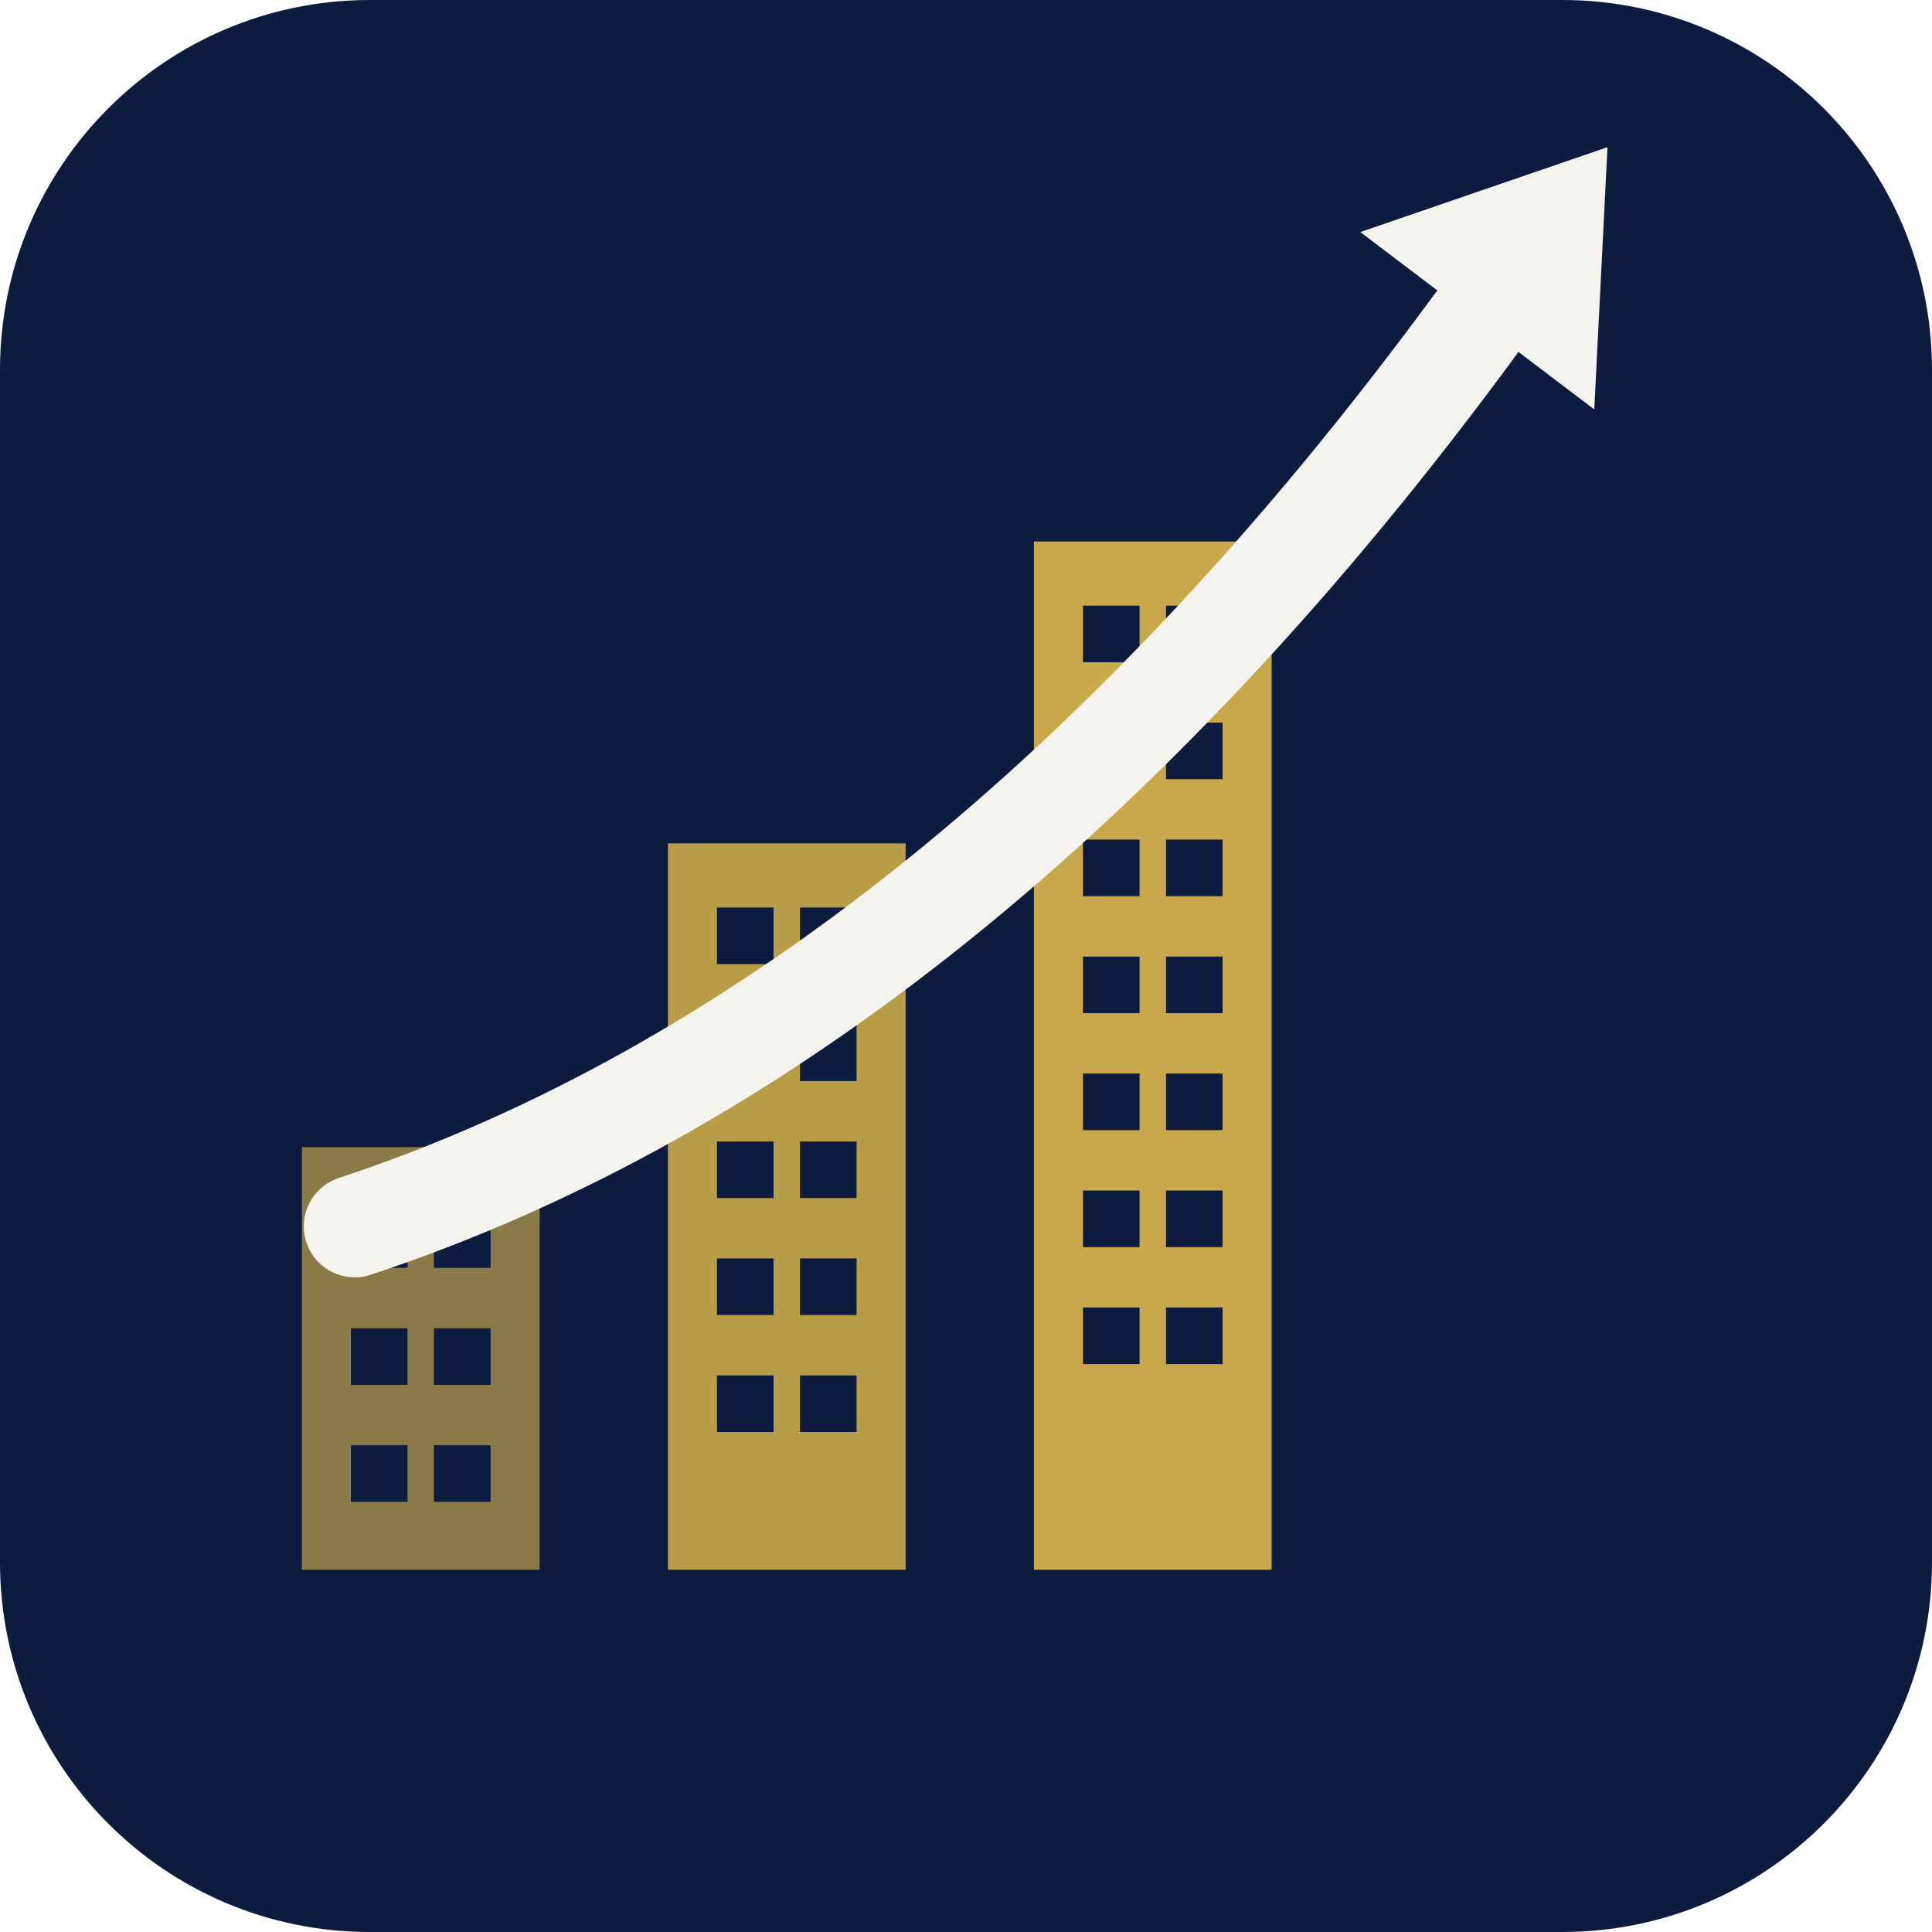
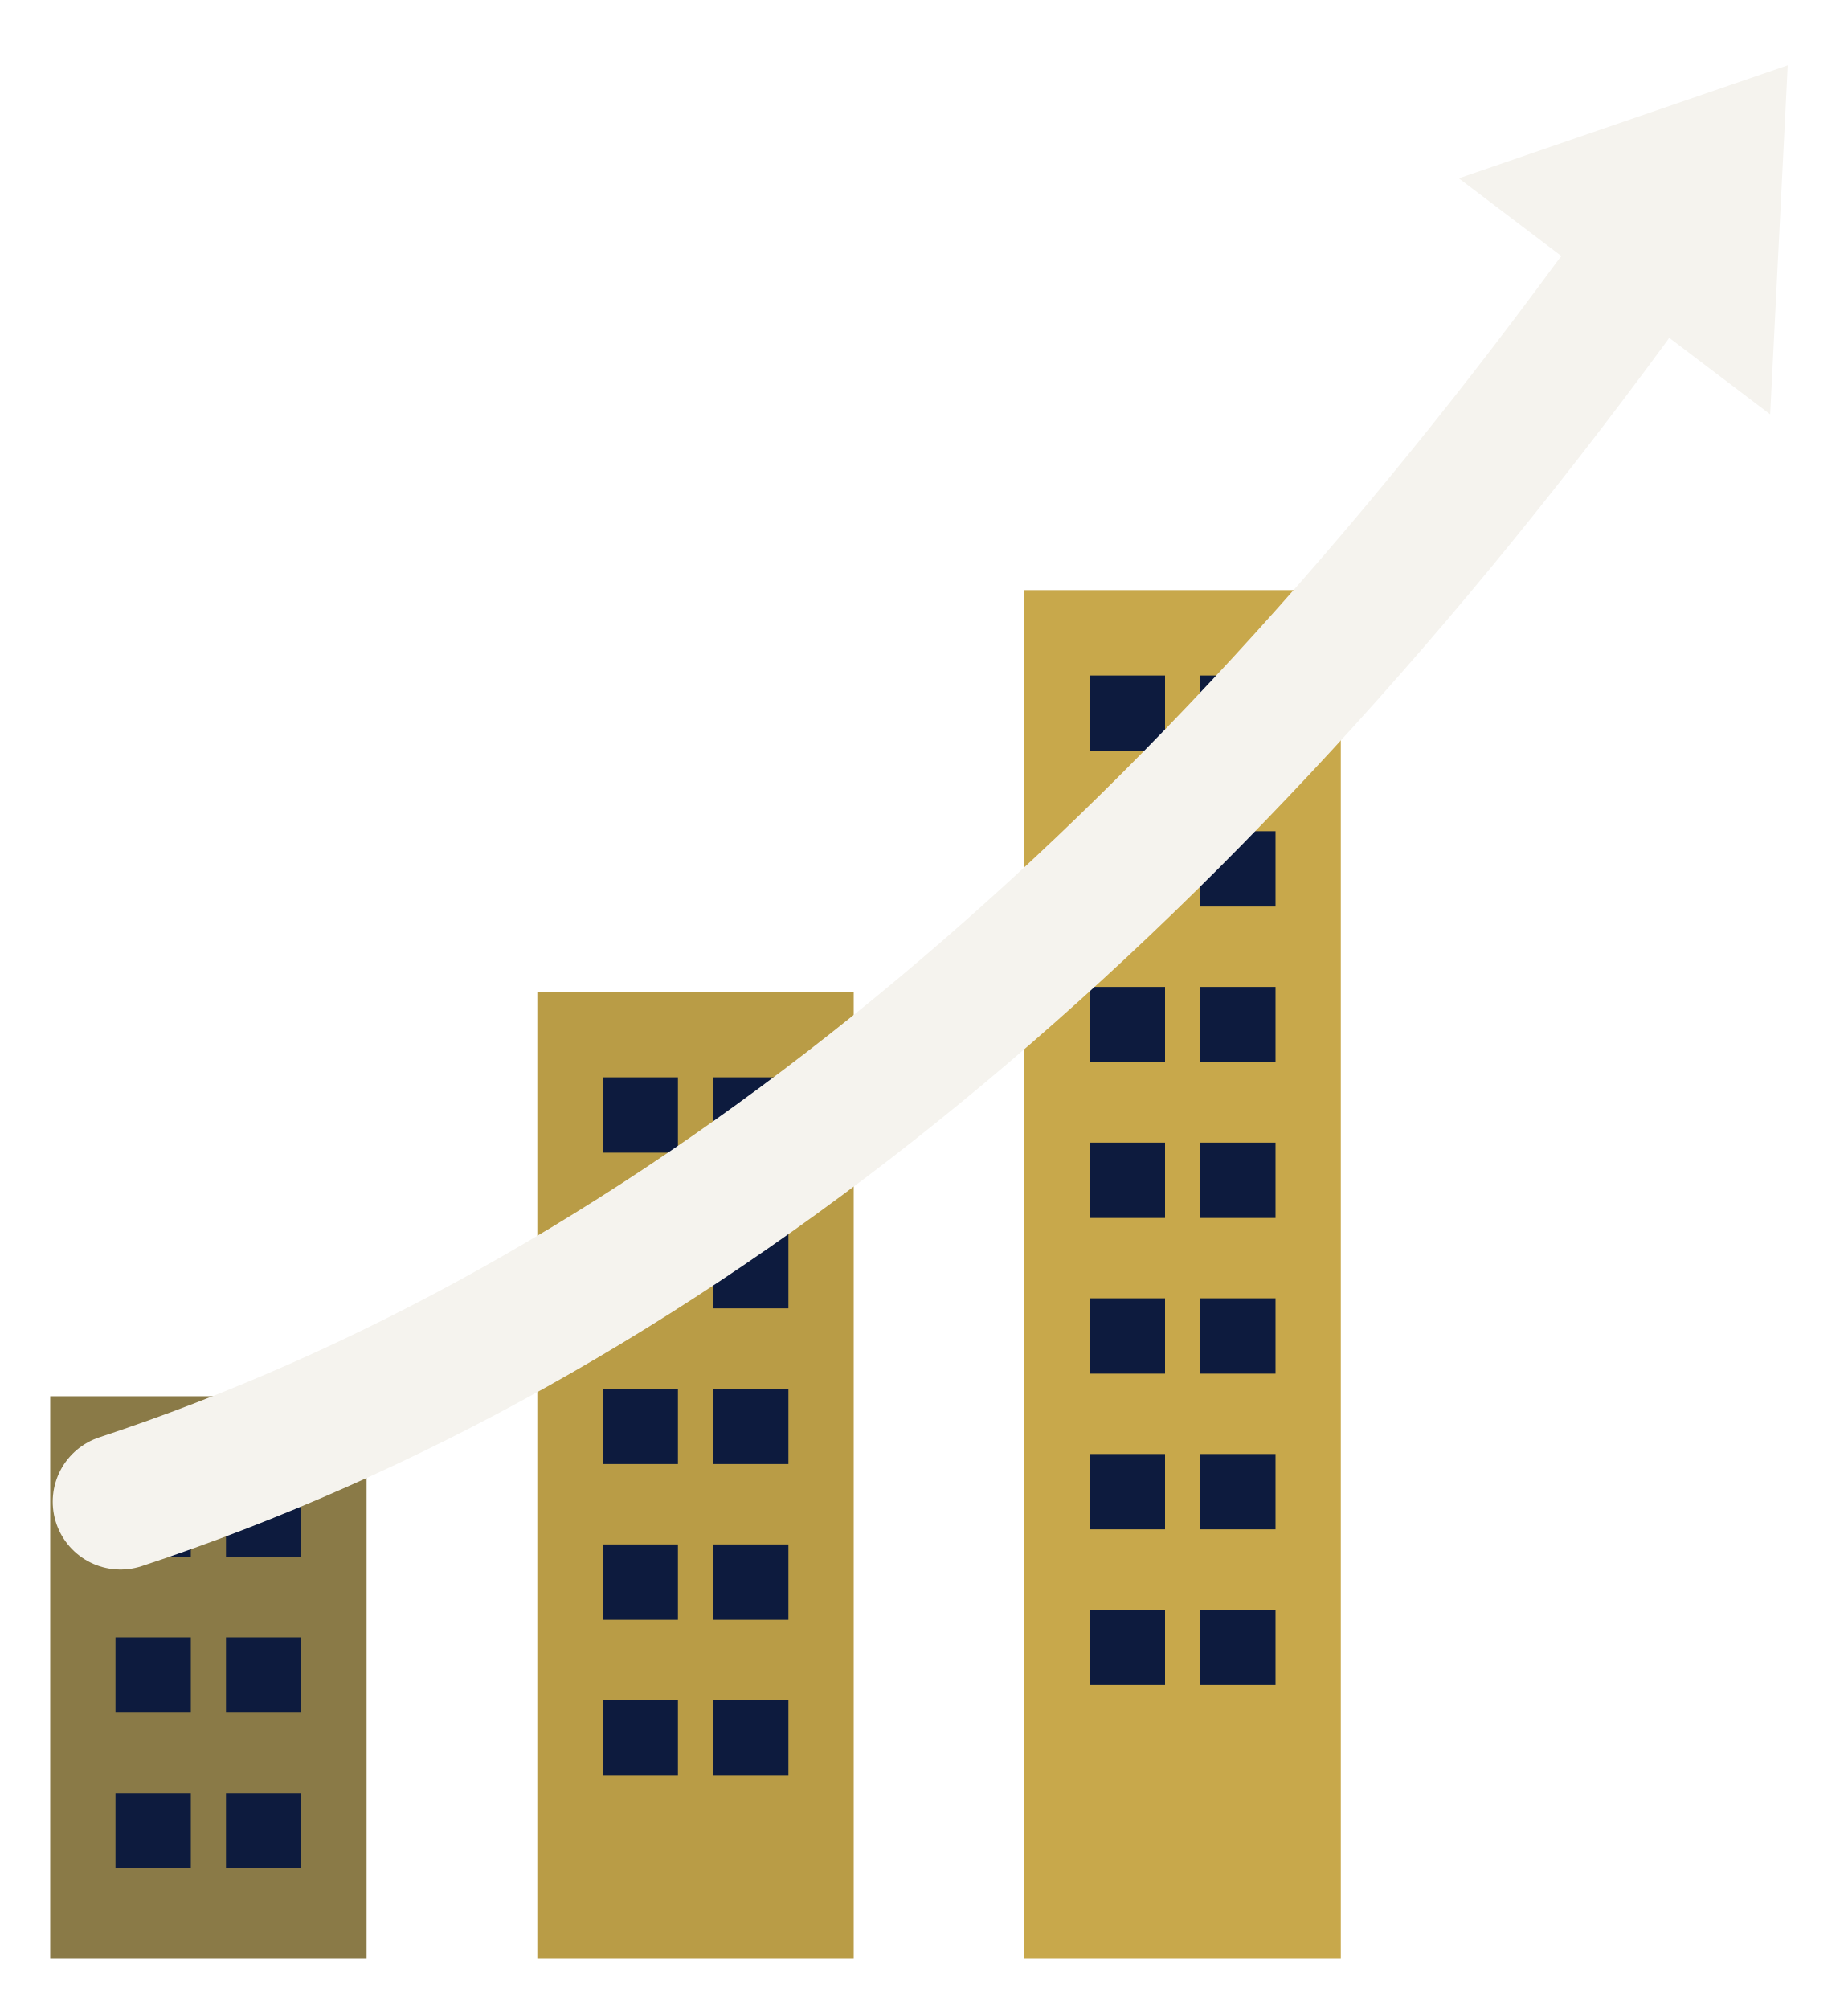
- <svg xmlns="http://www.w3.org/2000/svg" viewBox="0 0 1024 1024" width="1024" height="1024" role="img" aria-label="InmoGest Pro">
-   <rect width="1024" height="1024" rx="196" ry="196" fill="#0D1B3E" />
-   <g>
-     <rect x="160" y="608" width="126" height="224" fill="#8A7A47" />
-     <rect x="354" y="447" width="126" height="385" fill="#B99C46" />
-     <rect x="548" y="287" width="126" height="545" fill="#C8A84B" />
-   </g>
+ <svg xmlns="http://www.w3.org/2000/svg" viewBox="140 52 736 800" width="736" height="800" role="img" aria-label="InmoGest Pro">
+   <rect x="160" y="608" width="126" height="224" fill="#8A7A47" />
+   <rect x="354" y="447" width="126" height="385" fill="#B99C46" />
+   <rect x="548" y="287" width="126" height="545" fill="#C8A84B" />
  <g fill="#0D1B3E">
    <rect x="186" y="642" width="30" height="30" />
    <rect x="230" y="642" width="30" height="30" />
    <rect x="186" y="704" width="30" height="30" />
    <rect x="230" y="704" width="30" height="30" />
    <rect x="186" y="766" width="30" height="30" />
    <rect x="230" y="766" width="30" height="30" />
    <rect x="380" y="481" width="30" height="30" />
    <rect x="424" y="481" width="30" height="30" />
    <rect x="380" y="543" width="30" height="30" />
    <rect x="424" y="543" width="30" height="30" />
    <rect x="380" y="605" width="30" height="30" />
    <rect x="424" y="605" width="30" height="30" />
    <rect x="380" y="667" width="30" height="30" />
    <rect x="424" y="667" width="30" height="30" />
    <rect x="380" y="729" width="30" height="30" />
    <rect x="424" y="729" width="30" height="30" />
    <rect x="574" y="321" width="30" height="30" />
    <rect x="618" y="321" width="30" height="30" />
    <rect x="574" y="383" width="30" height="30" />
    <rect x="618" y="383" width="30" height="30" />
    <rect x="574" y="445" width="30" height="30" />
    <rect x="618" y="445" width="30" height="30" />
    <rect x="574" y="507" width="30" height="30" />
    <rect x="618" y="507" width="30" height="30" />
    <rect x="574" y="569" width="30" height="30" />
    <rect x="618" y="569" width="30" height="30" />
    <rect x="574" y="631" width="30" height="30" />
    <rect x="618" y="631" width="30" height="30" />
    <rect x="574" y="693" width="30" height="30" />
    <rect x="618" y="693" width="30" height="30" />
  </g>
-   <g fill="none" stroke="#F5F3EE" stroke-width="54" stroke-linecap="round">
-     <path d="M188 650 C 400 580, 600 420, 782 172" />
-   </g>
+   <path d="M188 650 C 400 580, 600 420, 782 172" fill="none" stroke="#F5F3EE" stroke-width="54" stroke-linecap="round" />
  <path d="M852 78 L 845 217 L 721 123 Z" fill="#F5F3EE" />
</svg>
